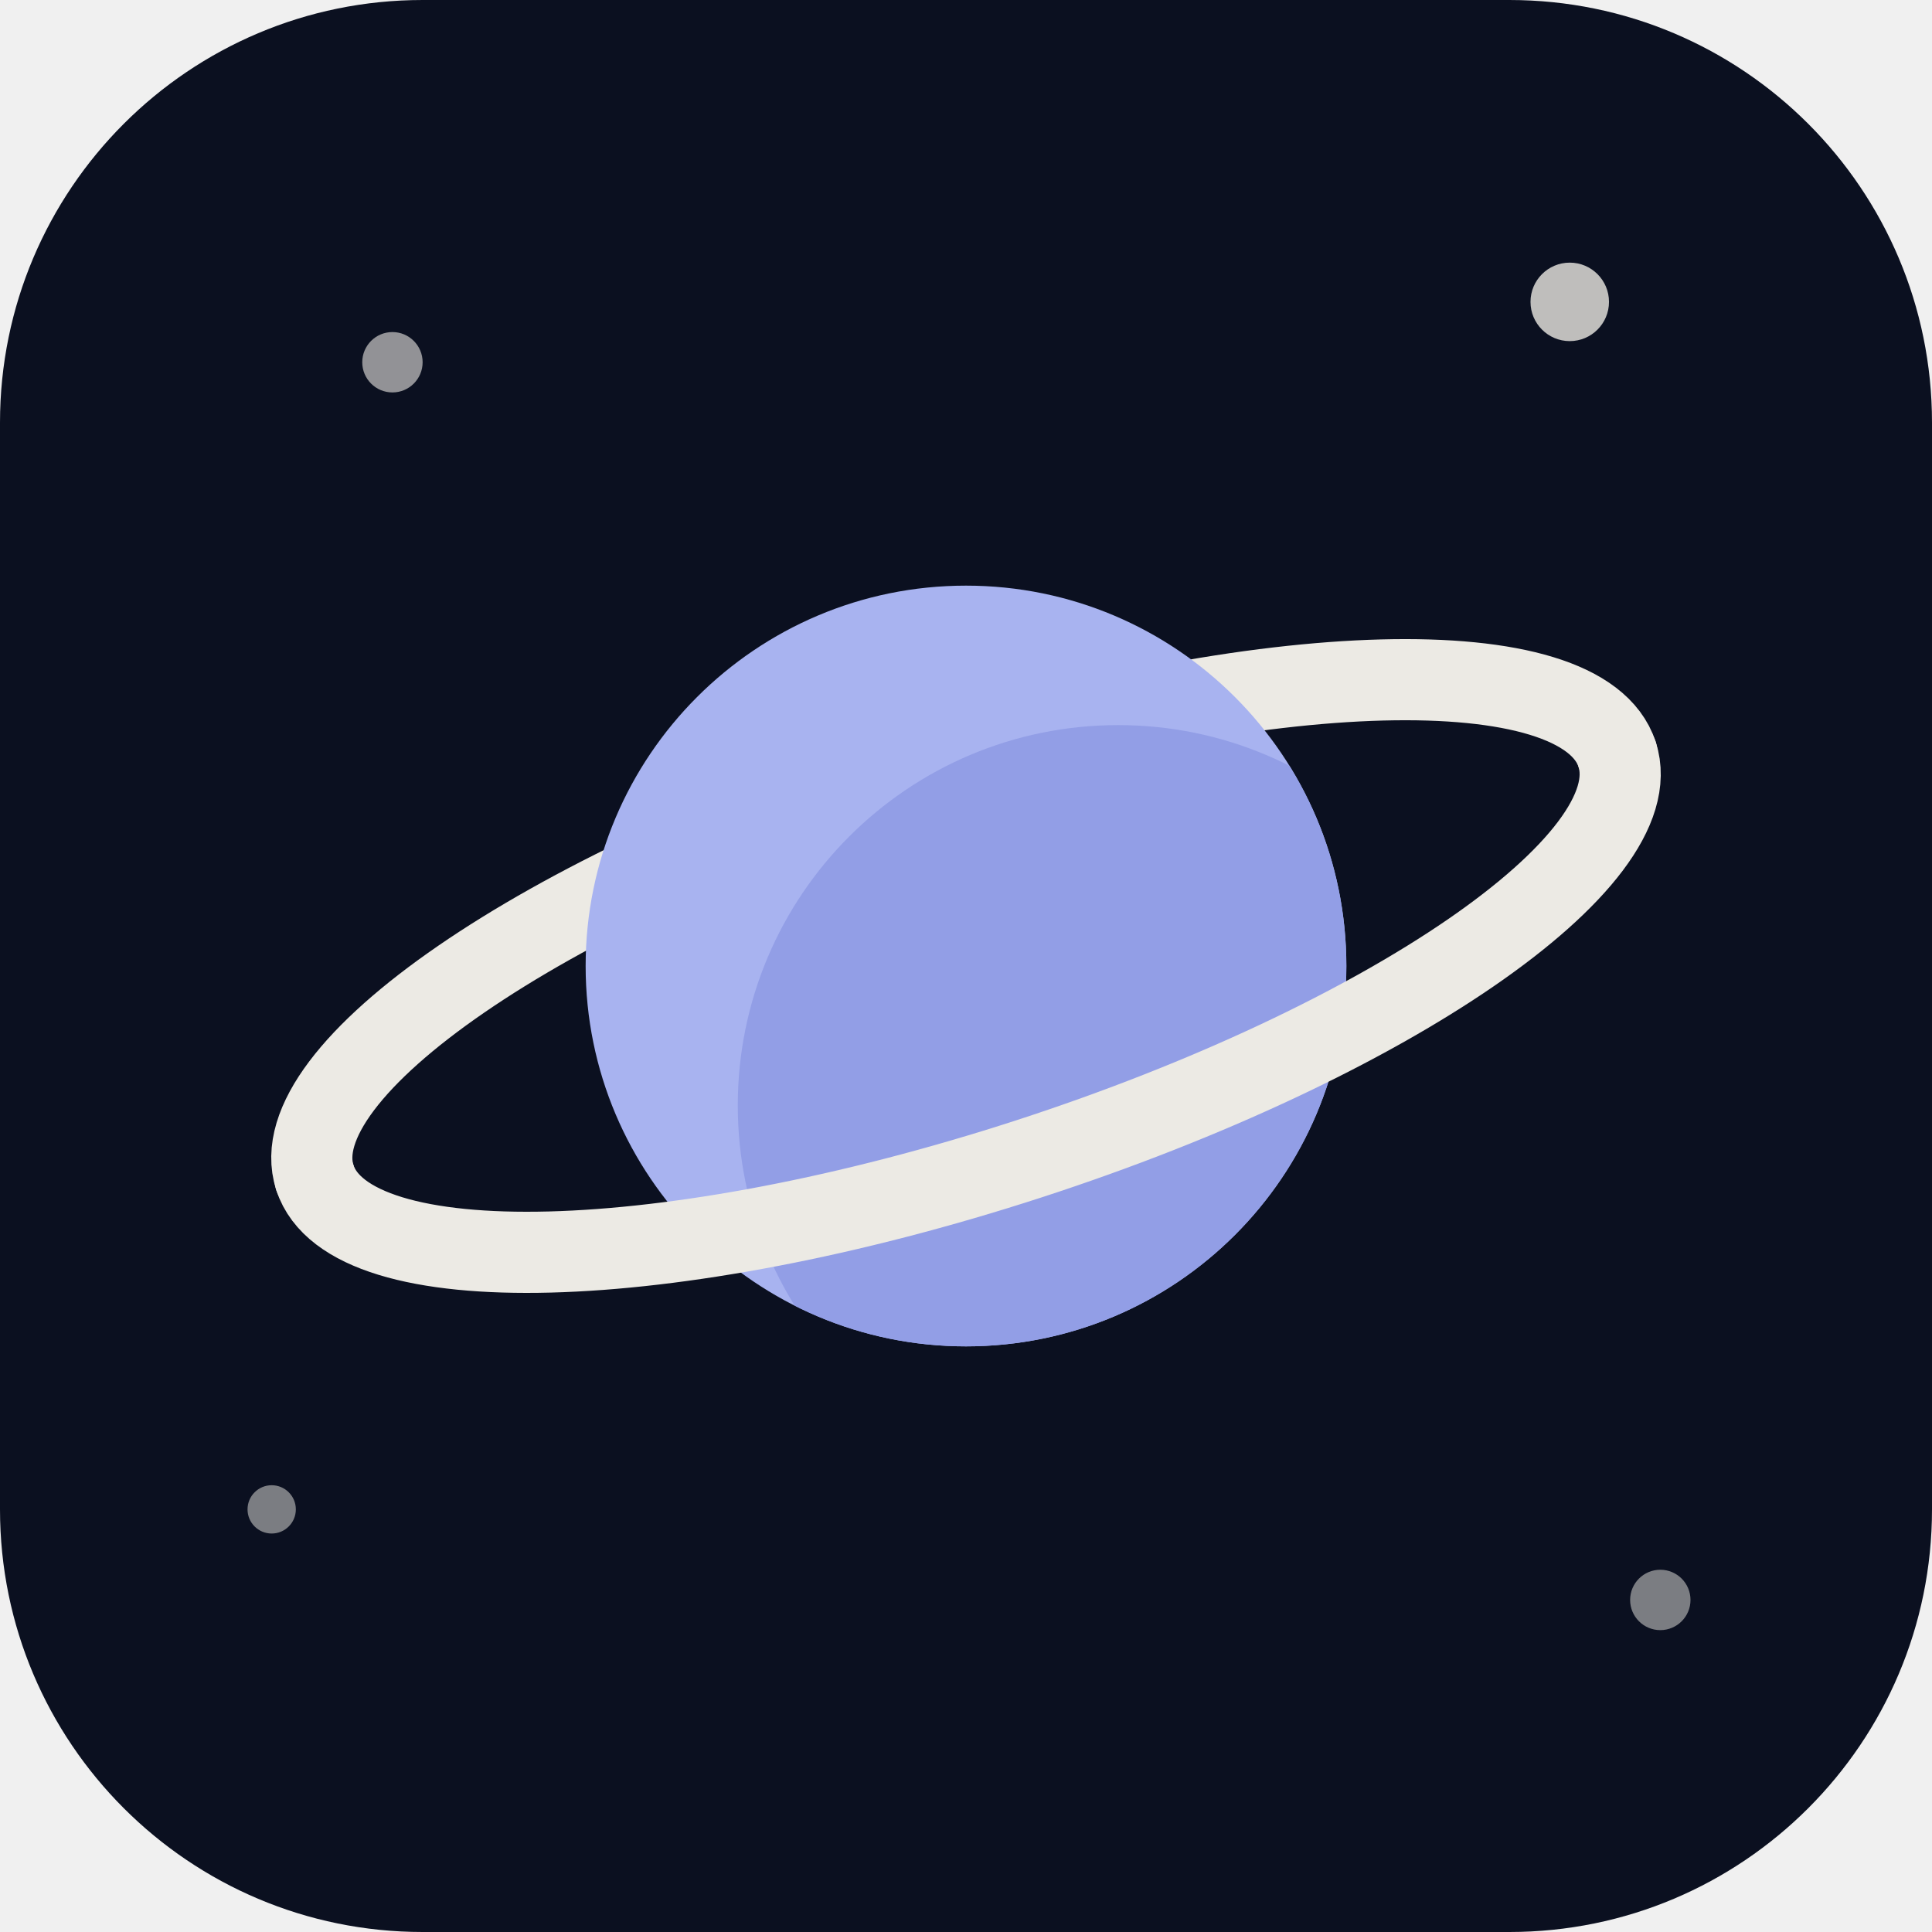
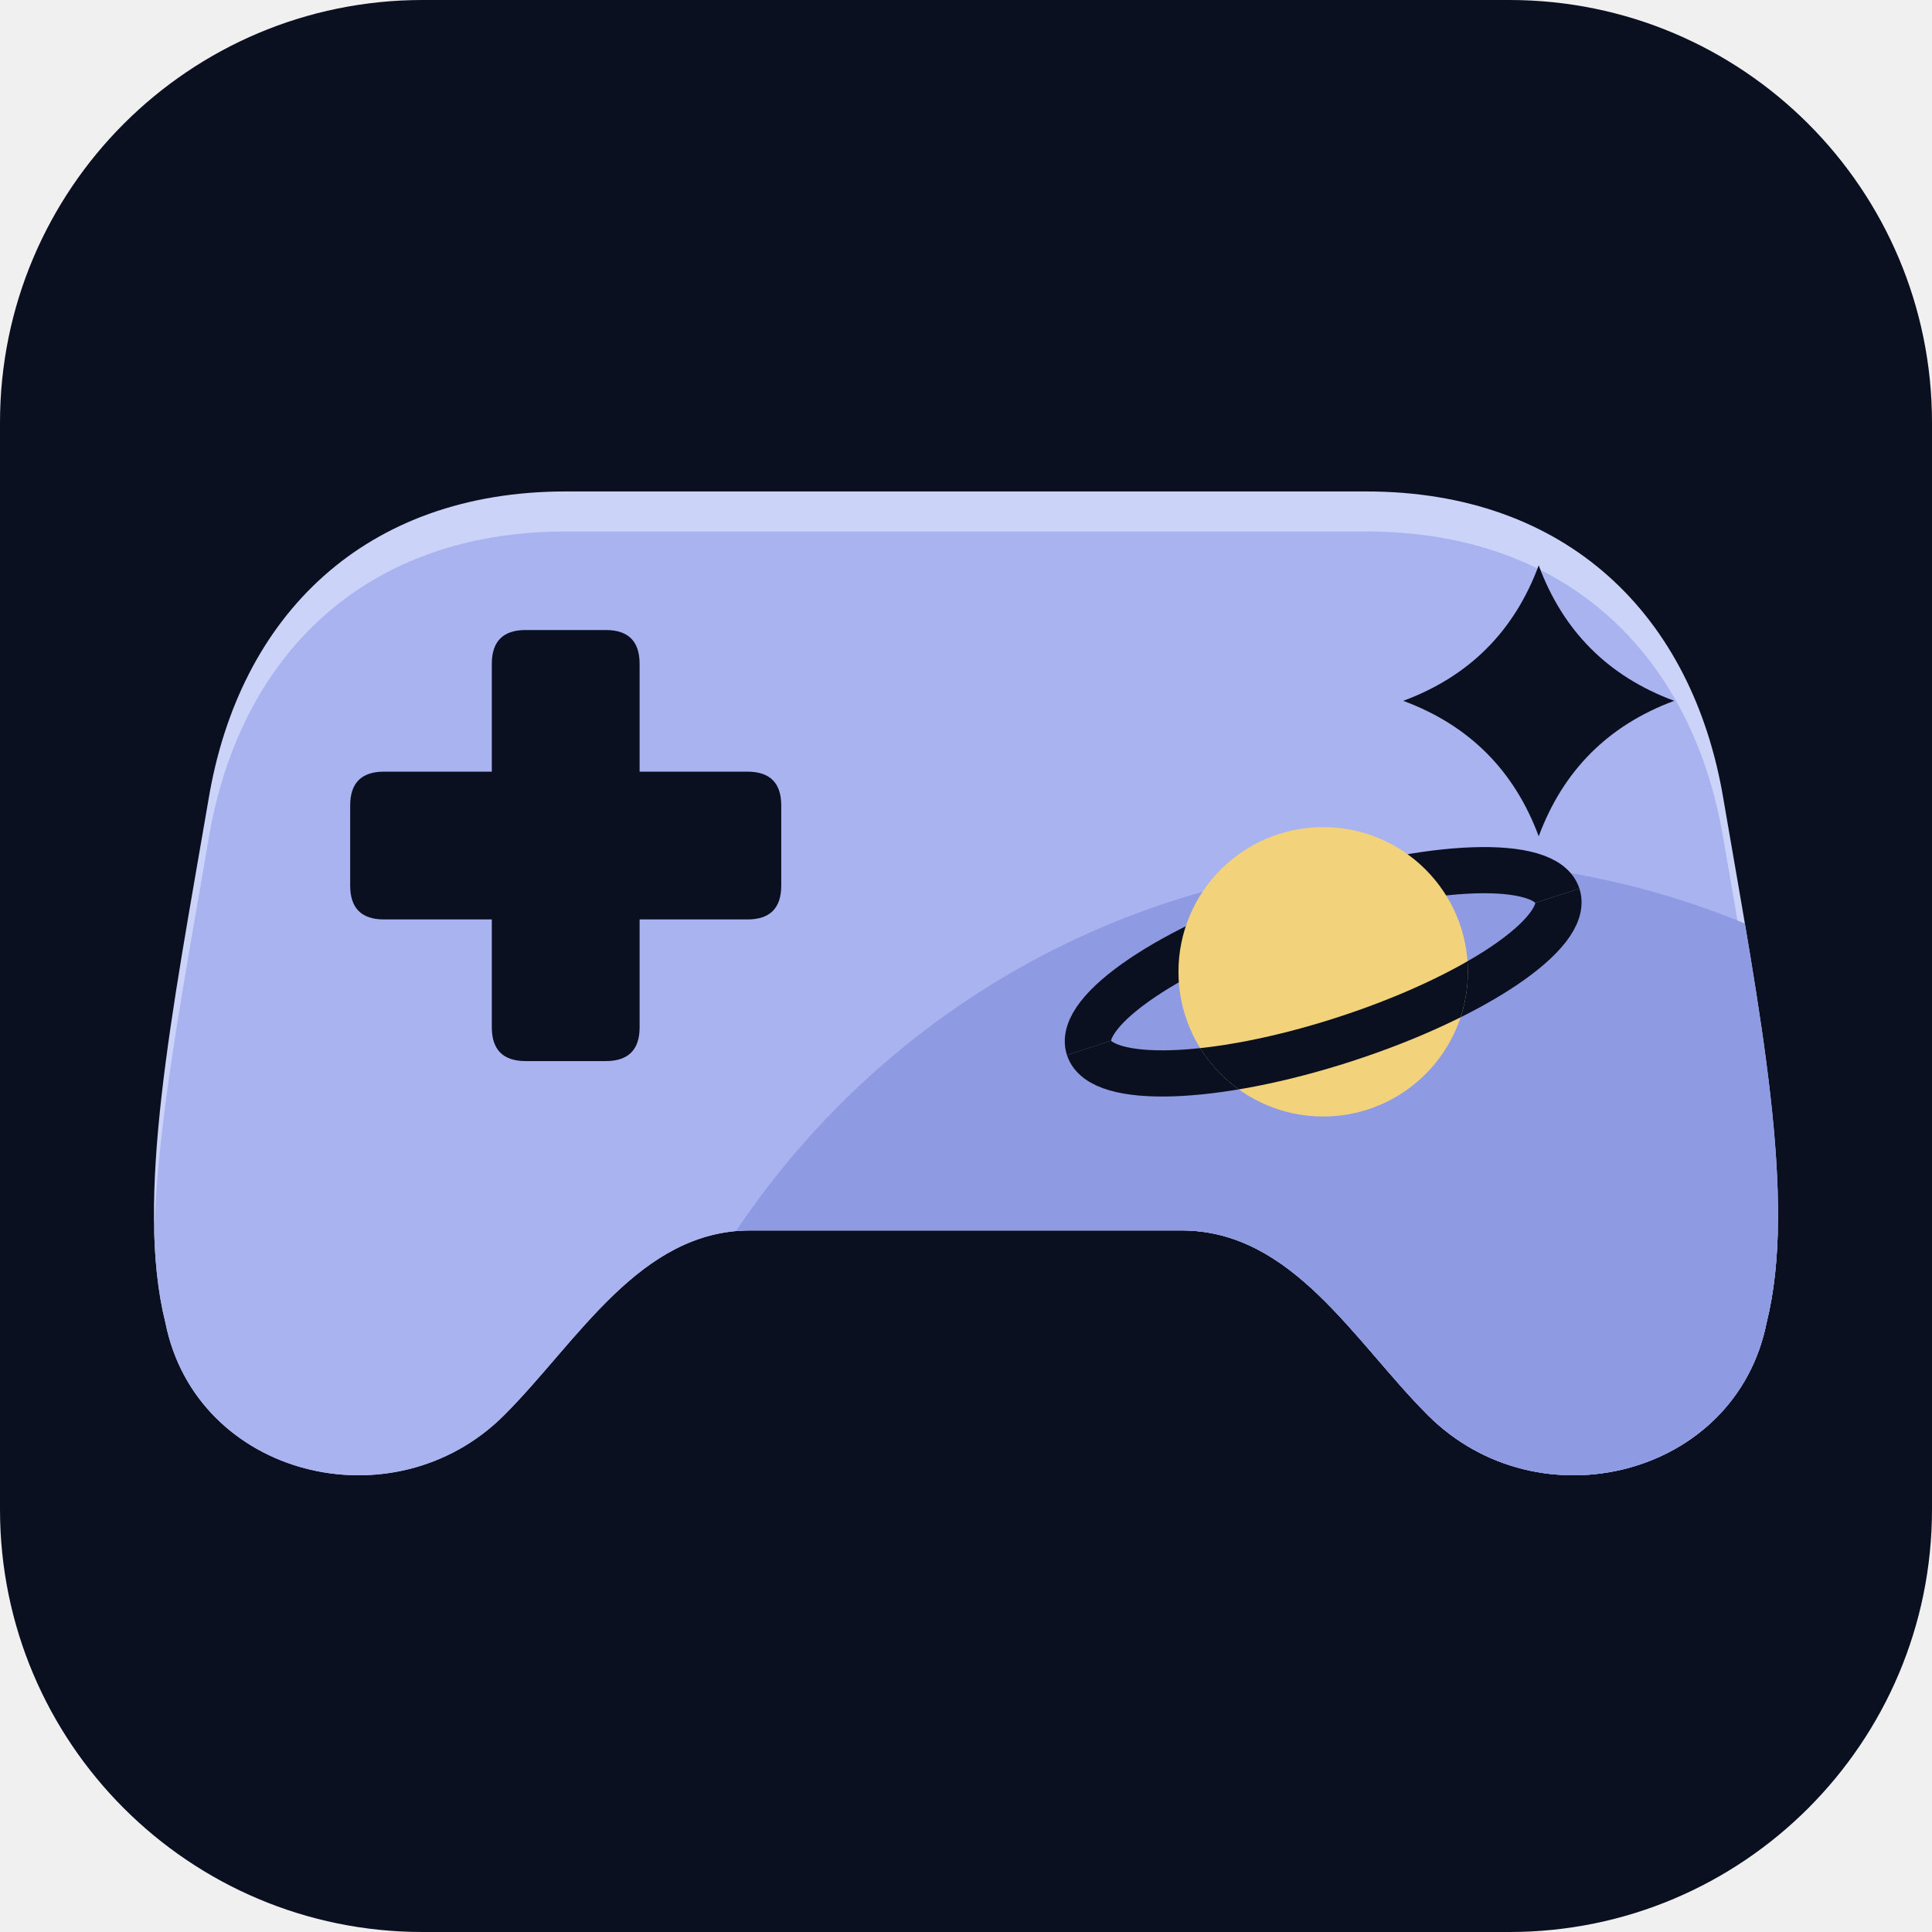
- <svg xmlns="http://www.w3.org/2000/svg" viewBox="0 0 64 64">
+ <svg xmlns="http://www.w3.org/2000/svg" xmlns:xlink="http://www.w3.org/1999/xlink" viewBox="0 0 64 64">
+   <rect width="64" height="64" rx="14" fill="#0b1020" />
  <defs>
-     <clipPath id="planete">
-       <circle cx="32" cy="33" r="15" />
+     <mask id="fmg-creux" maskUnits="userSpaceOnUse" x="0" y="0" width="64" height="64">
+       <rect width="64" height="64" fill="#fff" />
+       <path d="M16.6 21.6Q16.6 20.5 17.7 20.5H20.3Q21.4 20.5 21.4 21.6V25.1H24.9Q26 25.1 26 26.2V28.8Q26 29.9 24.9 29.9H21.4V33.4Q21.4 34.5 20.3 34.5H17.7Q16.6 34.5 16.6 33.4V29.9H13.1Q12 29.9 12 28.8V26.2Q12 25.1 13.1 25.1H16.6Z" />
+       <path d="M50.6 18.4Q51.79 21.61 55 22.8Q51.79 23.99 50.6 27.2Q49.41 23.99 46.2 22.8Q49.41 21.61 50.6 18.4Z" />
+       <path d="M35.6 31.6a8 2.3 0 0 1 16 0" transform="rotate(-18 43.6 31.6)" fill="none" stroke="#000" stroke-width="1.5" />
+       <path d="M35.6 31.6a8 2.3 0 0 0 16 0" transform="rotate(-18 43.6 31.6)" fill="none" stroke="#000" stroke-width="1.5" />
+     </mask>
+     <path id="fmg-forme" d="M32 16H45C51.5 16 55.6 20 56.6 26C57.8 33 59 39 58 43C57 48 50.6 49.6 47 46C44.6 43.6 42.6 40 39 40H25C21.4 40 19.4 43.6 17 46C13.4 49.6 7 48 6 43C5 39 6.2 33 7.4 26C8.4 20 12.5 16 19 16Z" />
+     <clipPath id="fmg-corps">
+       <use xlink:href="#fmg-forme" />
+     </clipPath>
+     <clipPath id="fmg-planete">
+       <circle cx="43.6" cy="31.6" r="4.7" />
    </clipPath>
  </defs>
-   <rect width="64" height="64" rx="14" fill="#0b1020" />
-   <g fill="#eceae4">
-     <circle cx="13" cy="12" r="1" opacity=".6" />
-     <circle cx="52" cy="10" r="1.3" opacity=".8" />
-     <circle cx="55" cy="53" r="1" opacity=".5" />
-     <circle cx="9" cy="50" r=".8" opacity=".5" />
-   </g>
-   <g transform="translate(32 32) scale(.84) translate(-32 -33)">
-     <path transform="rotate(-18 32 33)" d="M5 33a27 8 0 0 1 54 0" fill="none" stroke="#eceae4" stroke-width="3.2" stroke-linecap="round" />
-     <circle cx="32" cy="33" r="15" fill="#a8b3f0" />
-     <circle cx="38" cy="38.5" r="15" fill="#929ee6" clip-path="url(#planete)" />
-     <path transform="rotate(-18 32 33)" d="M5 33a27 8 0 0 0 54 0" fill="none" stroke="#eceae4" stroke-width="3.2" stroke-linecap="round" />
+   <g transform="translate(32 32.6) scale(1.02) translate(-32 -32)">
+     <g mask="url(#fmg-creux)">
+       <use xlink:href="#fmg-forme" fill="#ccd3f8" />
+       <g clip-path="url(#fmg-corps)">
+         <use xlink:href="#fmg-forme" fill="#a8b3f0" transform="translate(0 1.3)" />
+       </g>
+       <circle cx="47" cy="55" r="27" fill="#8e9ae2" clip-path="url(#fmg-corps)" />
+     </g>
+     <circle cx="43.6" cy="31.6" r="4.7" fill="#f2d27a" />
+     <path d="M35.6 31.6a8 2.3 0 0 0 16 0" transform="rotate(-18 43.6 31.6)" fill="none" stroke="#0b1020" stroke-width="1.5" clip-path="url(#fmg-planete)" />
  </g>
</svg>
